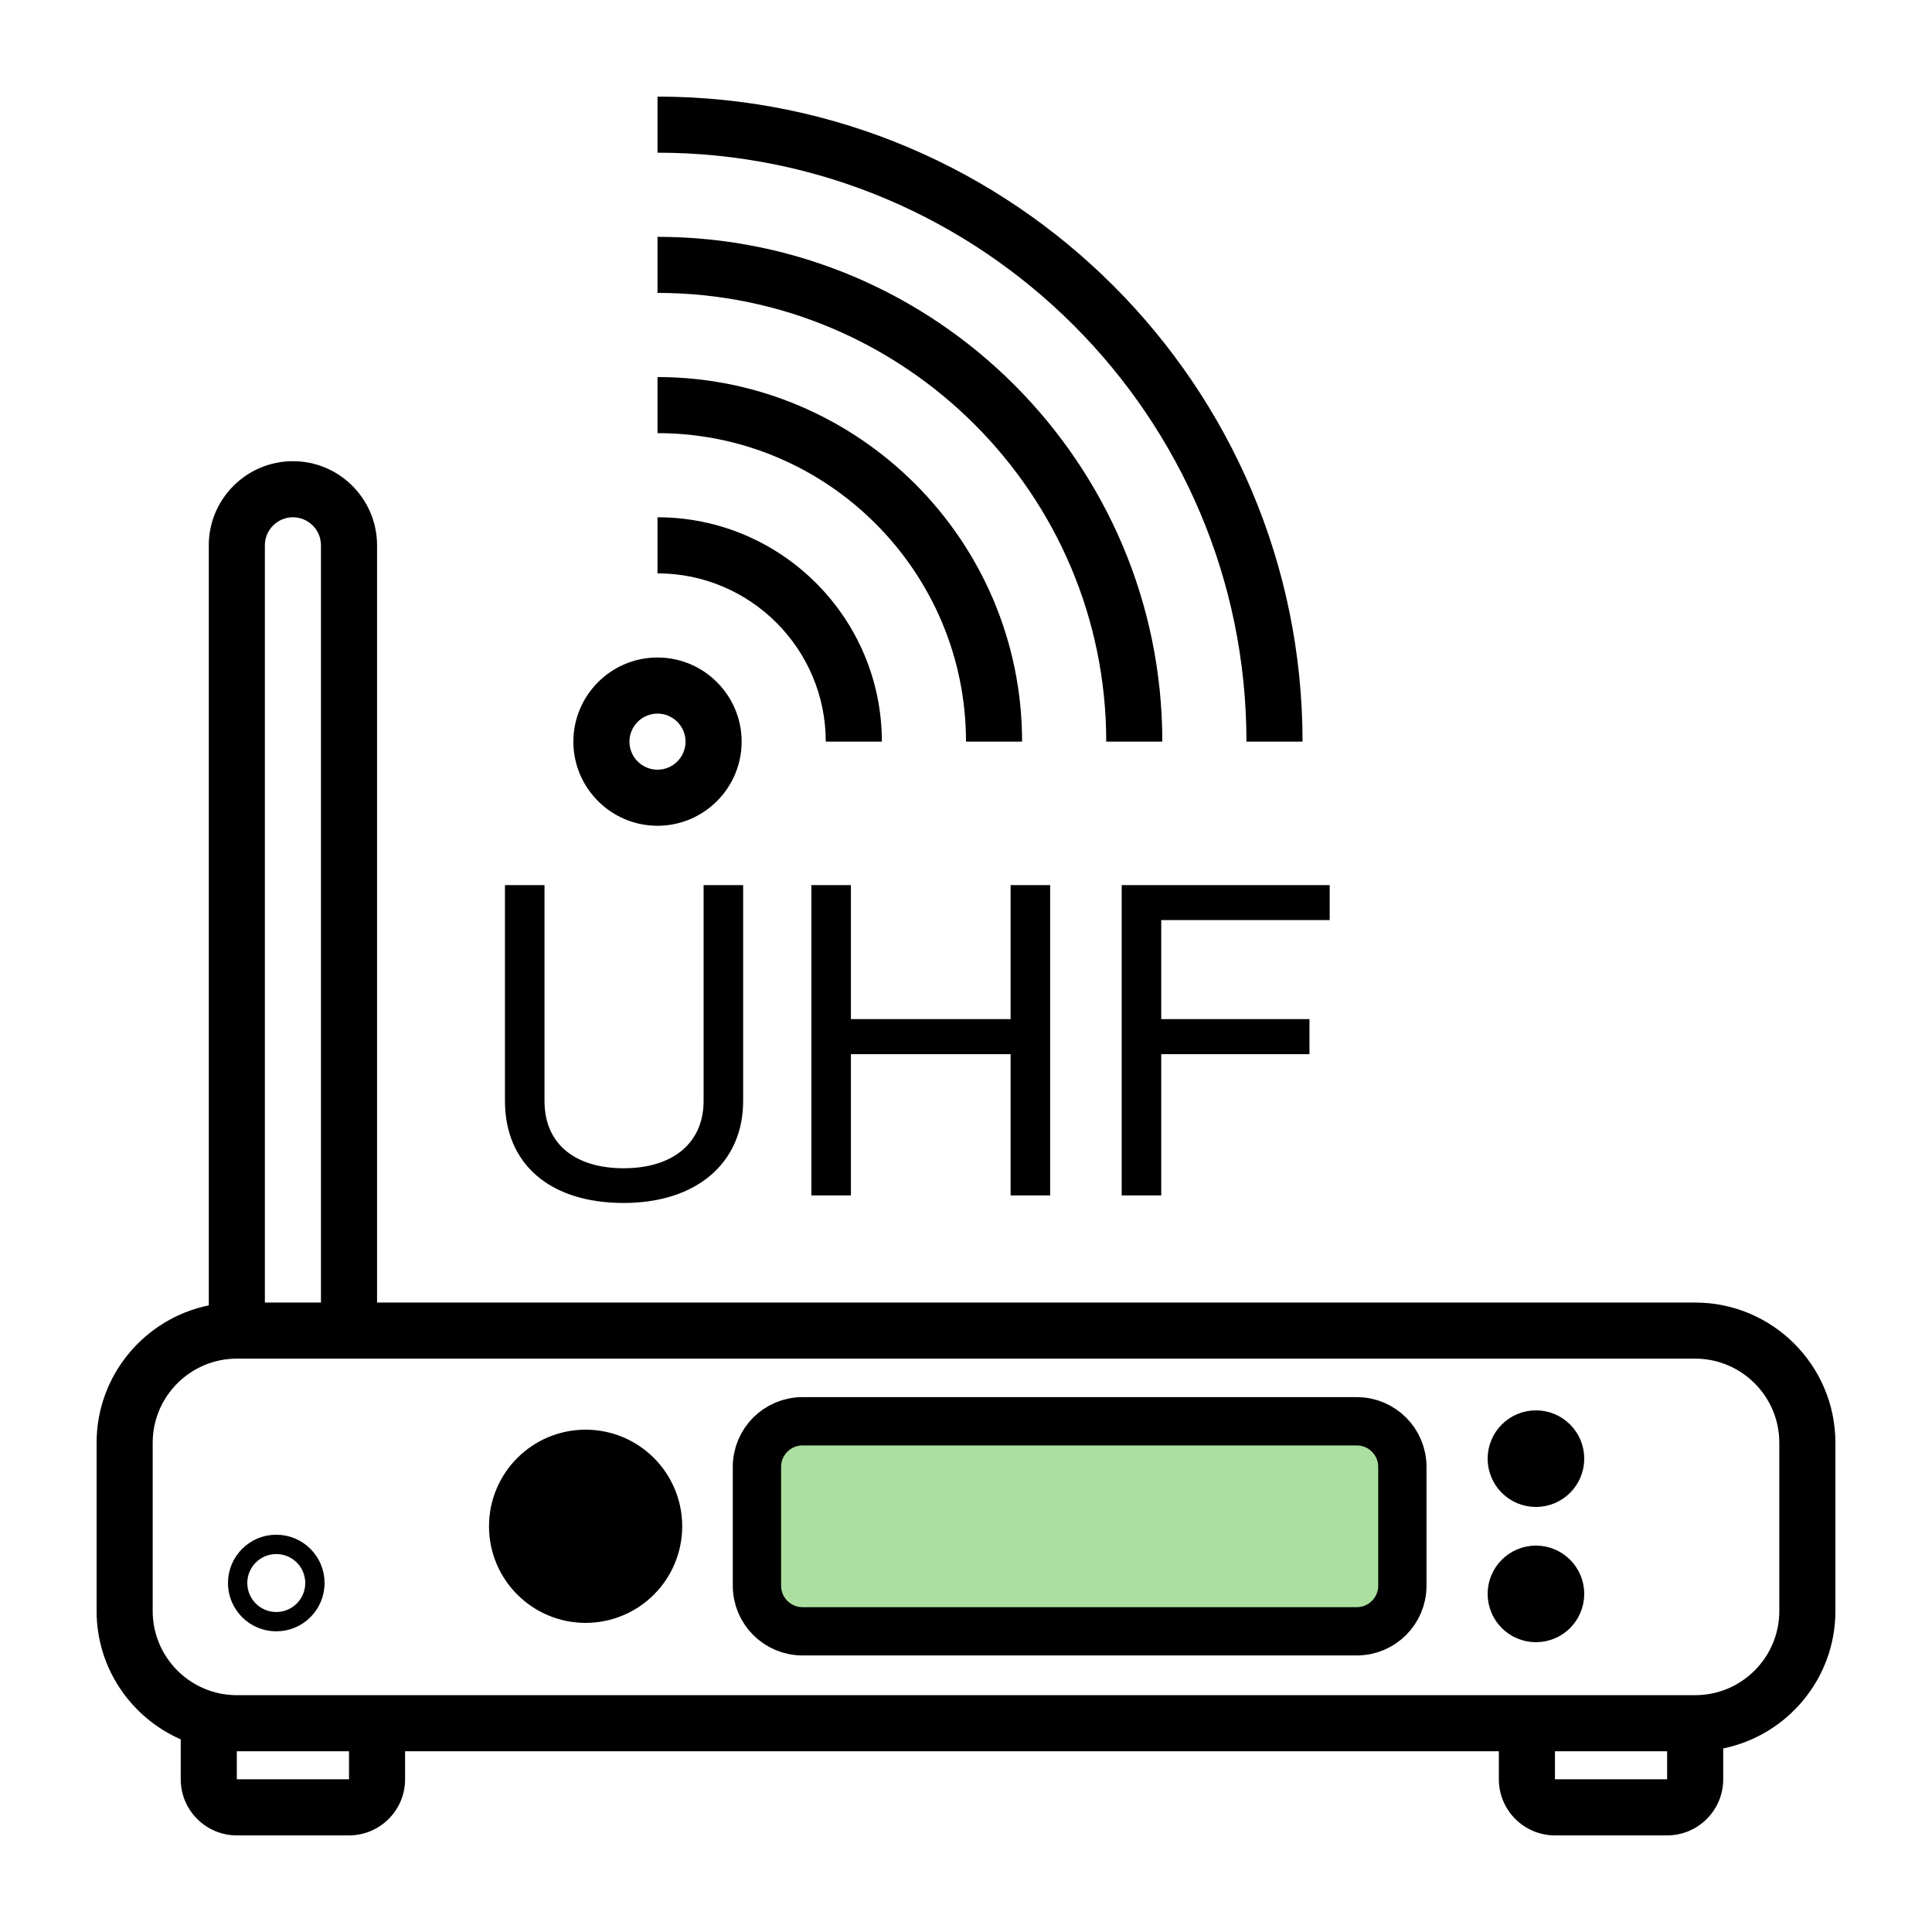
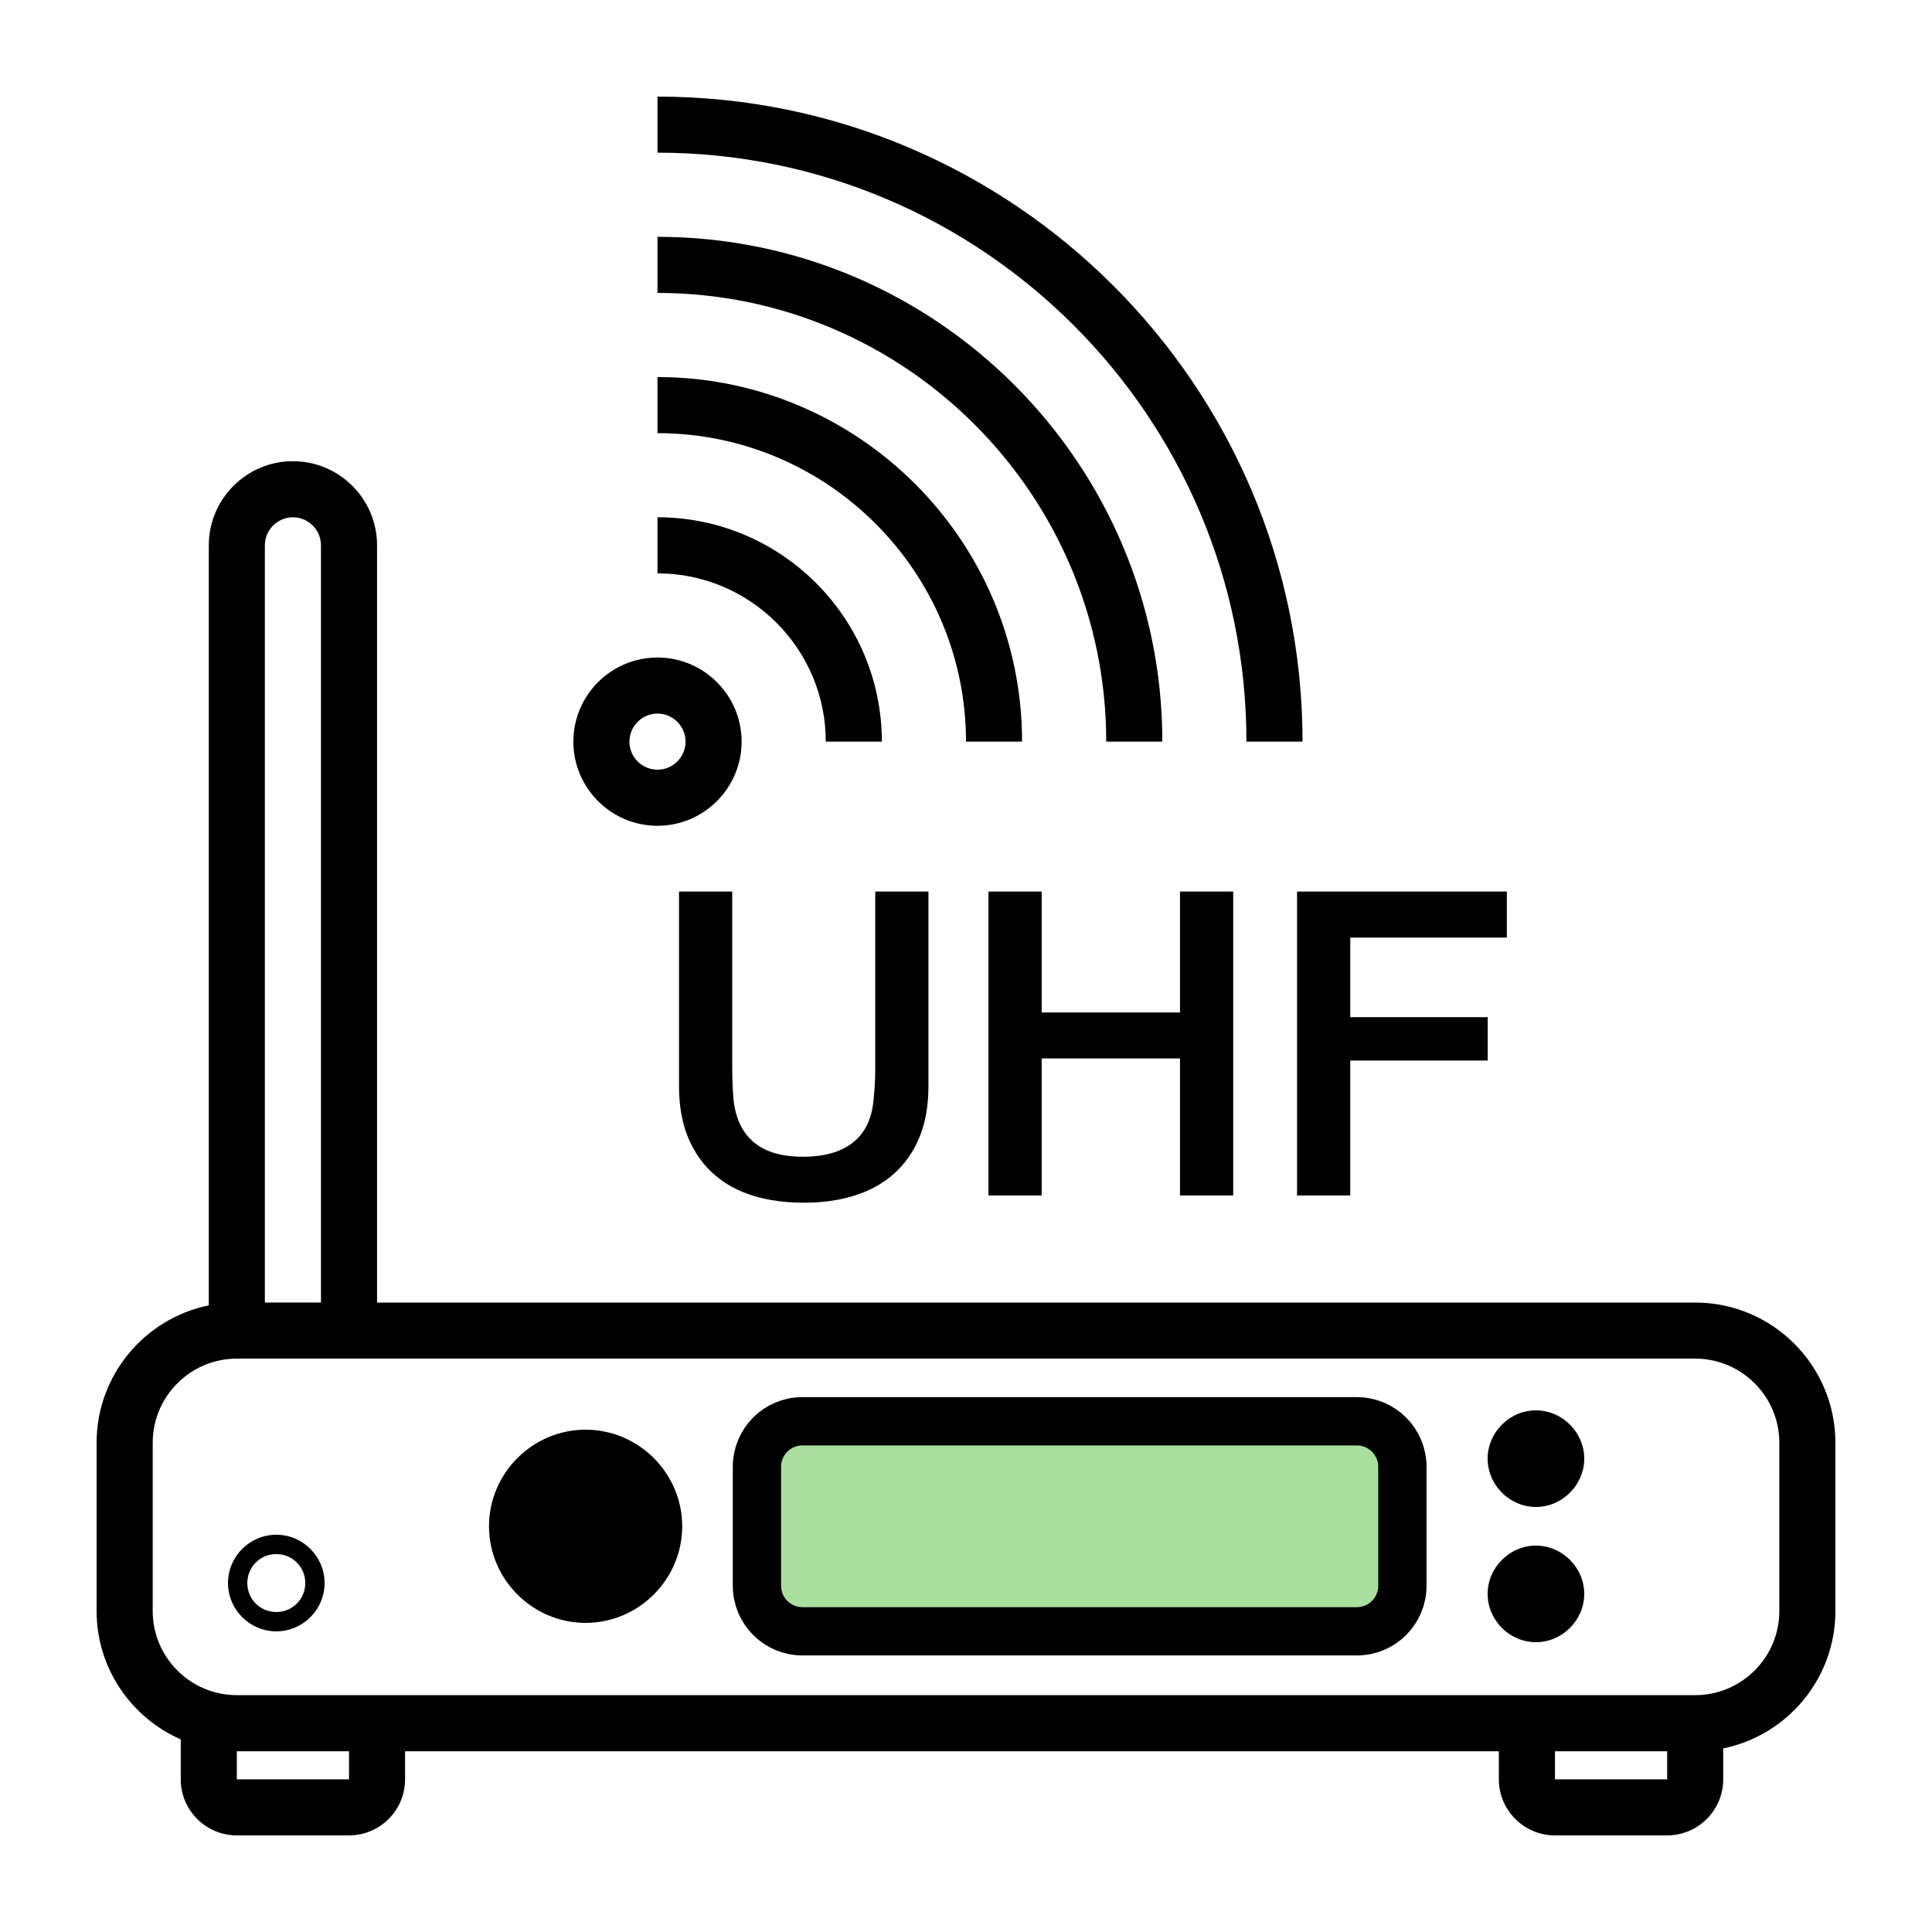
<svg xmlns="http://www.w3.org/2000/svg" fill="#000000" version="1.1" id="Layer_1" viewBox="0 0 100 100" xml:space="preserve" width="100" height="100">
-   <defs id="defs11">
+   <defs id="defs1">
		
	
	
- </defs>
-   <g id="g9" transform="matrix(0.3,0,0,0.3,5,5.00015)">
-     <path d="M 275.806,208.065 H 48.387 V 77.419 c 0,-8.003 -6.513,-14.516 -14.516,-14.516 -8.003,0 -14.516,6.513 -14.516,14.516 V 208.553 C 8.327,210.803 0,220.577 0,232.258 v 29.032 c 0,9.895 5.985,18.397 14.516,22.142 v 6.89 c 0,5.337 4.34,9.677 9.677,9.677 h 19.355 c 5.337,0 9.677,-4.34 9.677,-9.677 v -4.839 h 188.71 v 4.839 c 0,5.337 4.34,9.677 9.677,9.677 h 19.355 c 5.337,0 9.677,-4.34 9.677,-9.677 v -5.327 C 291.673,282.745 300,272.977 300,261.29 v -29.032 c 0,-13.34 -10.853,-24.193 -24.194,-24.193 z M 33.871,72.581 c 2.666,0 4.839,2.173 4.839,4.839 V 208.065 H 29.033 V 77.419 h -0.001 c 0,-2.666 2.173,-4.838 4.839,-4.838 z m 9.678,217.742 H 43.548 24.194 v -4.839 h 19.355 z m 227.419,0 h -19.355 v -4.839 h 19.355 z m 19.355,-29.033 c 0,8.003 -6.513,14.516 -14.516,14.516 H 241.936 53.226 24.194 c -8.003,0 -14.516,-6.513 -14.516,-14.516 v -29.032 c 0,-8.003 6.513,-14.516 14.516,-14.516 h 24.194 227.419 c 8.003,0 14.516,6.513 14.516,14.516 z" id="path1" />
-     <path id="path9" d="m 198.387,111.29 h 9.677 C 208.065,49.927 158.139,0 96.774,0 v 9.677 c 56.032,0 101.613,45.581 101.613,101.613 z m -24.193,0 h 9.677 c 0,-48.024 -39.073,-87.097 -87.097,-87.097 v 9.677 c 42.687,0.001 77.42,34.733 77.42,77.42 z m -24.194,0 h 9.677 c 0,-34.684 -28.219,-62.903 -62.903,-62.903 v 9.677 C 126.121,58.065 150,81.944 150,111.29 Z m -24.194,0 h 9.677 c 0,-21.344 -17.366,-38.71 -38.71,-38.71 v 9.677 c 16.012,10e-4 29.033,13.022 29.033,29.033 z m -29.032,14.516 c 8.003,0 14.516,-6.513 14.516,-14.516 0,-8.003 -6.513,-14.516 -14.516,-14.516 -8.003,0 -14.516,6.513 -14.516,14.516 0,8.003 6.513,14.516 14.516,14.516 z m 0,-19.353 c 2.666,0 4.839,2.173 4.839,4.839 0,2.666 -2.173,4.839 -4.839,4.839 -2.666,0 -4.839,-2.173 -4.839,-4.839 0,-2.667 2.173,-4.839 4.839,-4.839 z" />
+ 
+ 			
+ 			
+ 			
+ 			
+ 			
+ 			
+ 			
+ 			
+ 			
+ 			
+ 			
+ 		</defs>
+   <g id="g5">
+     <path id="rect11" style="display:inline;fill:#abdf9f;stroke:#000000;stroke-width:2.5;stroke-linecap:round;stroke-linejoin:round;stroke-miterlimit:4.7" d="m 41.539,73.565 h 28.688 c 1.307,0 2.36,1.052 2.36,2.36 v 6.151 c 0,1.307 -1.052,2.36 -2.36,2.36 H 41.539 c -1.307,0 -2.36,-1.052 -2.36,-2.36 V 75.924 c 0,-1.307 1.052,-2.36 2.36,-2.36 z" />
+     <path id="path1" style="stroke-width:0.3" d="m 34.031,5 v 2.902 c 16.81,0 30.484,13.675 30.484,30.484 h 2.904 C 67.42,19.978 52.441,5 34.031,5 Z m 0,7.258 v 2.904 c 12.806,3e-4 23.227,10.419 23.227,23.225 h 2.904 c 0,-14.407 -11.724,-26.129 -26.131,-26.129 z m 0,7.258 v 2.904 C 42.835,22.42 50,29.583 50,38.387 h 2.902 c 0,-10.405 -8.466,-18.871 -18.871,-18.871 z m -18.869,4.355 c -2.401,0 -4.355,1.955 -4.355,4.355 V 67.566 C 7.498,68.241 5,71.173 5,74.678 v 8.709 c 0,2.968 1.796,5.519 4.355,6.643 v 2.068 C 9.355,93.699 10.657,95 12.258,95 h 5.807 c 1.601,0 2.902,-1.301 2.902,-2.902 v -1.453 h 56.613 v 1.453 C 77.58,93.699 78.883,95 80.484,95 h 5.807 c 1.601,0 2.902,-1.301 2.902,-2.902 V 90.498 C 92.502,89.823 95,86.893 95,83.387 v -8.709 c 0,-4.002 -3.256,-7.258 -7.258,-7.258 H 19.516 v -39.193 c 0,-2.401 -1.953,-4.355 -4.354,-4.355 z m 18.869,2.902 v 2.904 c 4.804,3e-4 8.711,3.906 8.711,8.709 h 2.902 c 0,-6.403 -5.21,-11.613 -11.613,-11.613 z m -18.869,0.002 c 0.8,0 1.451,0.651 1.451,1.451 v 39.193 h -2.904 v -39.193 c 0,-0.8 0.653,-1.451 1.453,-1.451 z M 34.031,34.033 c -2.401,0 -4.354,1.953 -4.354,4.354 0,2.401 1.953,4.355 4.354,4.355 2.401,0 4.355,-1.955 4.355,-4.355 0,-2.401 -1.955,-4.354 -4.355,-4.354 z m 0,2.902 c 0.8,0 1.453,0.653 1.453,1.453 0,0.8 -0.653,1.451 -1.453,1.451 -0.8,0 -1.451,-0.651 -1.451,-1.451 0,-0.8 0.651,-1.453 1.451,-1.453 z m 1.115,9.213 v 10.068 c 0,1.013 0.154,1.894 0.463,2.643 1.13,2.745 3.76,3.393 5.992,3.393 1.455,0 4.702,-0.259 5.992,-3.393 0.308,-0.749 0.463,-1.629 0.463,-2.643 V 46.148 H 45.303 V 55.312 c 0,0.529 -0.029,1.066 -0.088,1.609 -0.202,2.486 -2.17,2.951 -3.613,2.951 -0.934,0 -3.325,-0.087 -3.635,-2.951 -0.044,-0.543 -0.066,-1.081 -0.066,-1.609 v -9.164 z m 16.016,0 v 15.73 h 2.754 v -7.094 h 7.16 v 7.094 h 2.754 V 46.148 h -2.754 v 6.256 h -7.16 v -6.256 z m 15.973,0 v 15.73 h 2.754 v -6.984 h 7.115 v -2.246 h -7.115 v -4.121 h 8.105 V 46.148 Z M 12.258,70.322 h 7.258 68.227 c 2.401,0 4.355,1.955 4.355,4.355 v 8.709 c 0,2.401 -1.955,4.355 -4.355,4.355 H 77.58 20.969 12.258 c -2.401,0 -4.354,-1.955 -4.354,-4.355 v -8.709 c 0,-2.401 1.953,-4.355 4.354,-4.355 z M 79.5,73 C 78.137,73 77,74.137 77,75.5 77,76.863 78.137,78 79.5,78 80.863,78 82,76.863 82,75.5 82,74.137 80.863,73 79.5,73 Z m -49.189,1 c -2.747,0 -5,2.253 -5,5 0,2.747 2.253,5 5,5 2.747,0 5,-2.253 5,-5 0,-2.747 -2.253,-5 -5,-5 z m -16.01,5.438 c -1.375,0 -2.5,1.125 -2.5,2.5 0,1.375 1.125,2.5 2.5,2.5 1.375,0 2.5,-1.125 2.5,-2.5 0,-1.375 -1.125,-2.5 -2.5,-2.5 z M 79.5,80 C 78.137,80 77,81.137 77,82.5 77,83.863 78.137,85 79.5,85 80.863,85 82,83.863 82,82.5 82,81.137 80.863,80 79.5,80 Z m -65.199,0.438 c 0.834,0 1.5,0.666 1.5,1.5 0,0.834 -0.666,1.5 -1.5,1.5 -0.834,0 -1.5,-0.666 -1.5,-1.5 0,-0.834 0.666,-1.5 1.5,-1.5 z m -2.043,10.207 h 5.807 v 1.453 h -5.807 z m 68.227,0 h 5.807 v 1.453 h -5.807 z" />
  </g>
-   <text xml:space="preserve" style="font-weight:500;font-size:22.03px;line-height:1;font-family:'Helvetica Neue';-inkscape-font-specification:'Helvetica Neue, Medium';text-align:center;text-anchor:middle;fill:#000000;stroke:none;stroke-width:2.5;stroke-linecap:round;stroke-linejoin:round;stroke-miterlimit:4.7" x="56.086" y="61.878" id="text11">
-     <tspan id="tspan11" x="56.086" y="61.878" style="stroke-width:2.5">UHF</tspan>
-   </text>
-   <rect style="fill:#abdf9f;fill-opacity:1;stroke:#000000;stroke-width:2.5;stroke-linecap:round;stroke-linejoin:round;stroke-miterlimit:4.7;stroke-opacity:1" id="rect11" width="33.407" height="10.871" x="39.179" y="73.565" rx="2.36" ry="2.36" />
-   <g id="g14">
-     <rect style="fill:#000000;fill-opacity:1;stroke:#000000;stroke-width:2.5;stroke-linecap:round;stroke-linejoin:round;stroke-miterlimit:4.7;stroke-opacity:1" id="rect12" width="2.5" height="2.5" x="78.25" y="74.25" rx="2.36" ry="1.768" />
-     <rect style="fill:#000000;fill-opacity:1;stroke:#000000;stroke-width:2.5;stroke-linecap:round;stroke-linejoin:round;stroke-miterlimit:4.7;stroke-opacity:1" id="rect13" width="2.5" height="2.5" x="78.25" y="81.25" rx="2.36" ry="1.768" />
-   </g>
-   <ellipse style="fill:#000000;fill-opacity:1;stroke:#000000;stroke-width:2.5;stroke-linecap:round;stroke-linejoin:round;stroke-miterlimit:4.7;stroke-opacity:1" id="path14" cx="30.311" cy="79" rx="3.75" ry="3.75" />
-   <circle style="fill:none;fill-opacity:1;stroke:#010101;stroke-width:1;stroke-linecap:round;stroke-linejoin:round;stroke-miterlimit:4.7;stroke-dasharray:none;stroke-opacity:1" id="path15" cx="14.3" cy="81.937" r="2" />
</svg>
